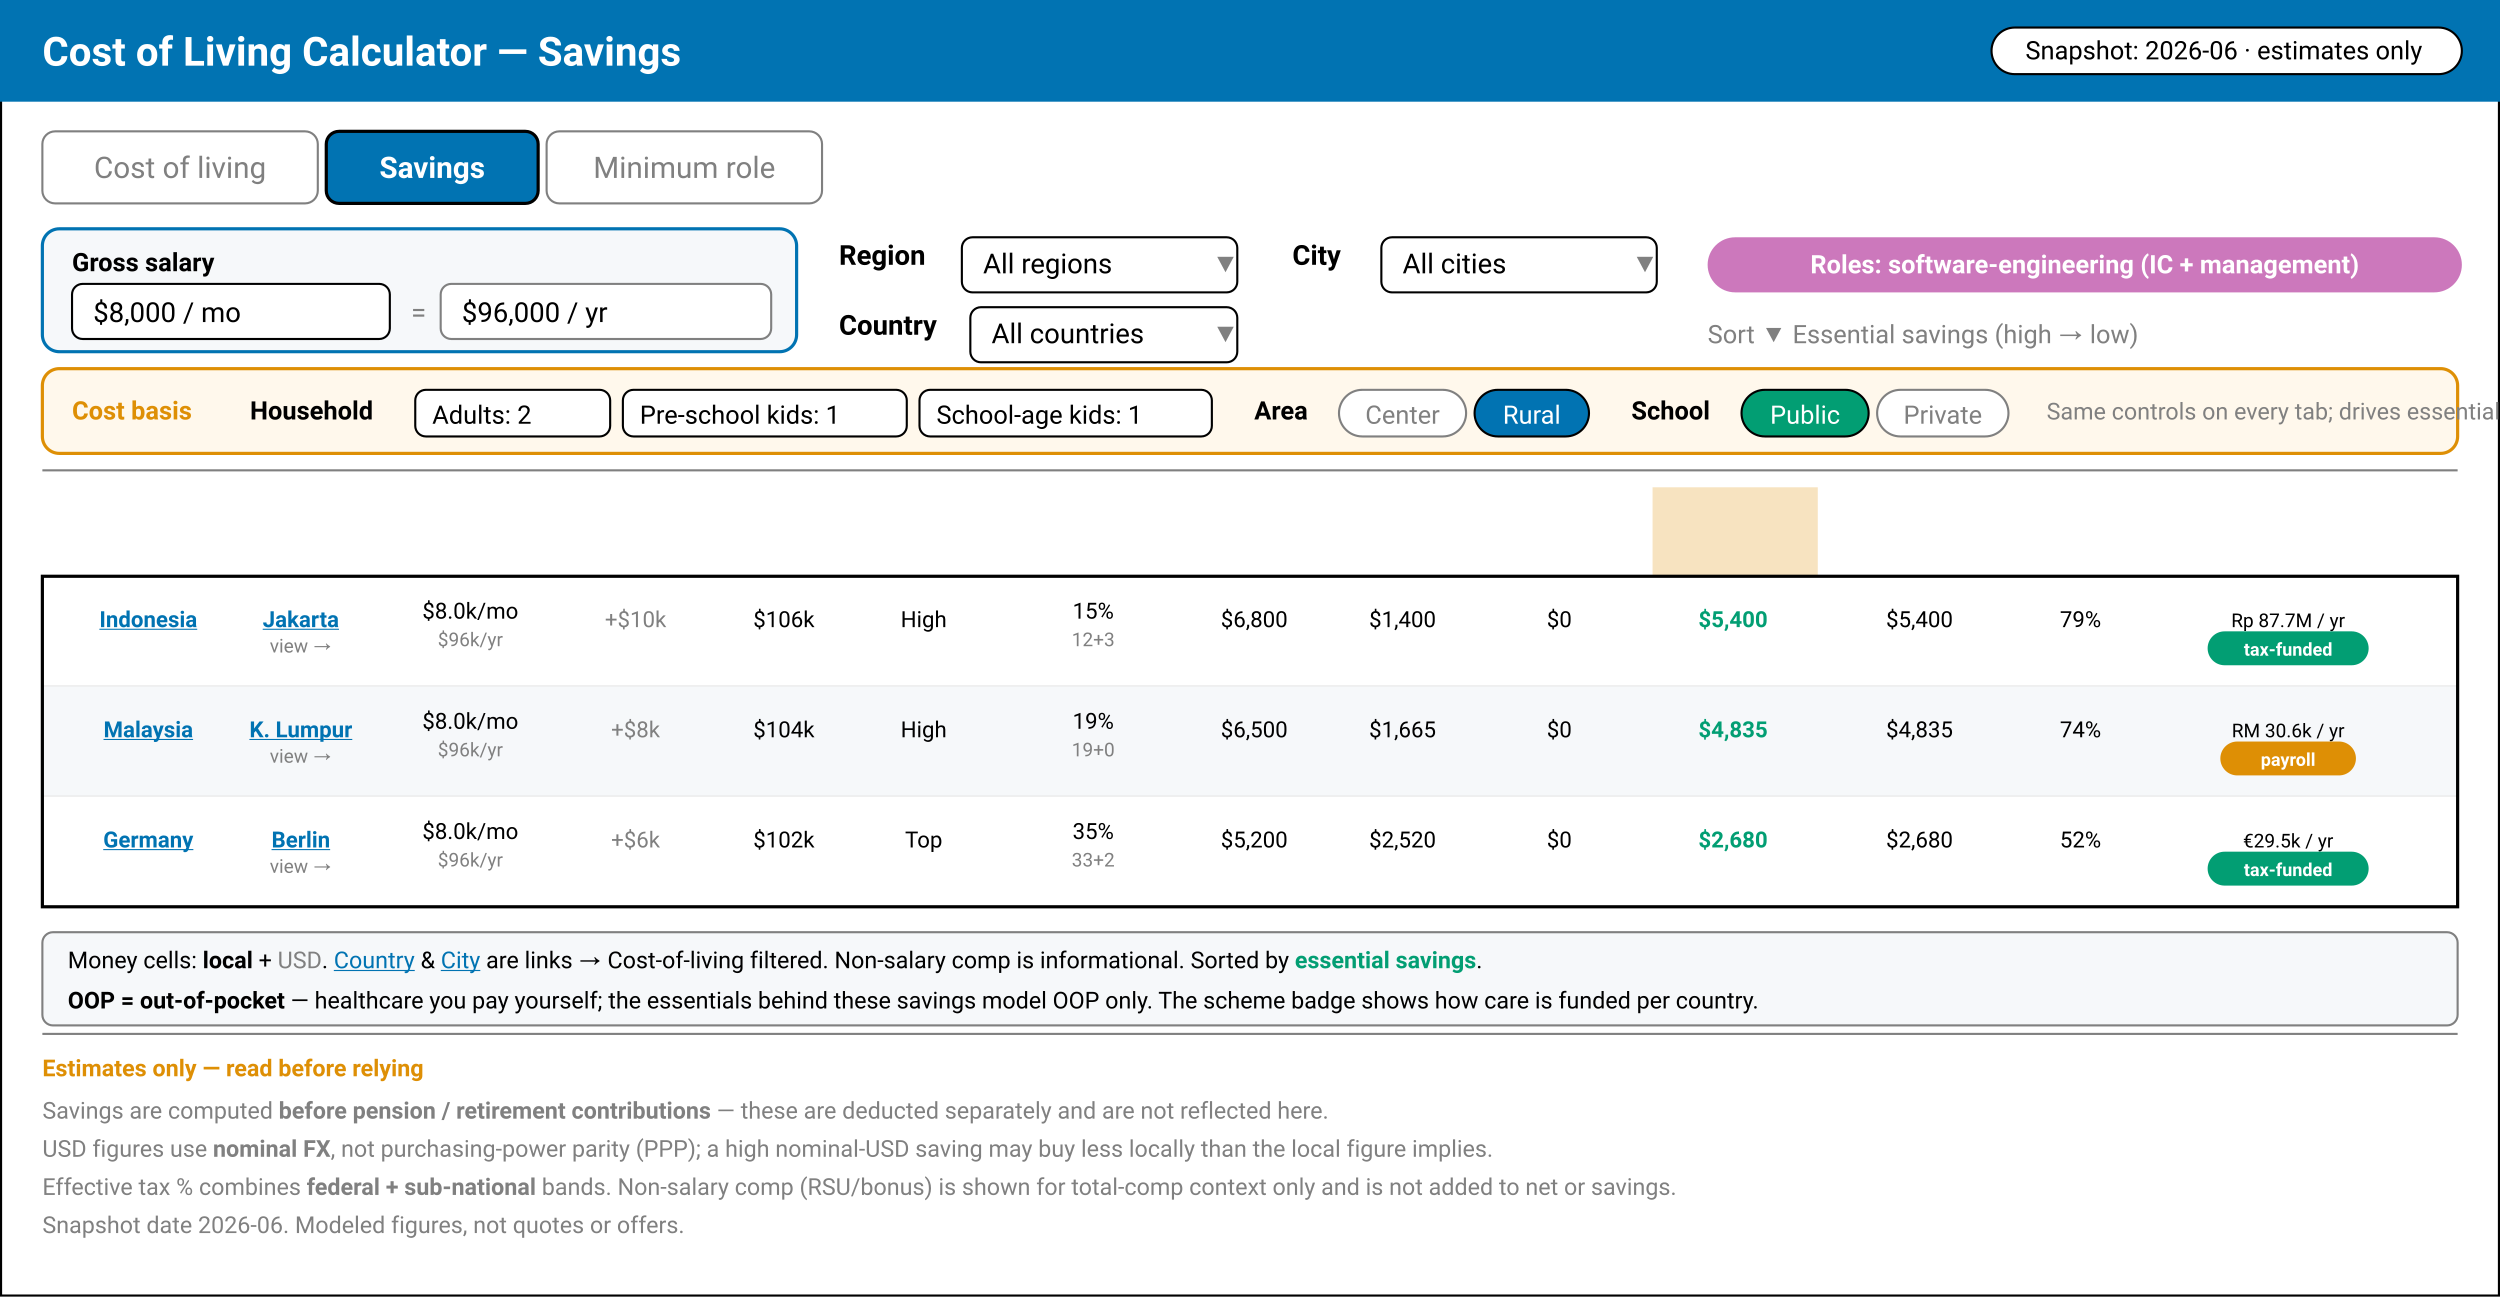
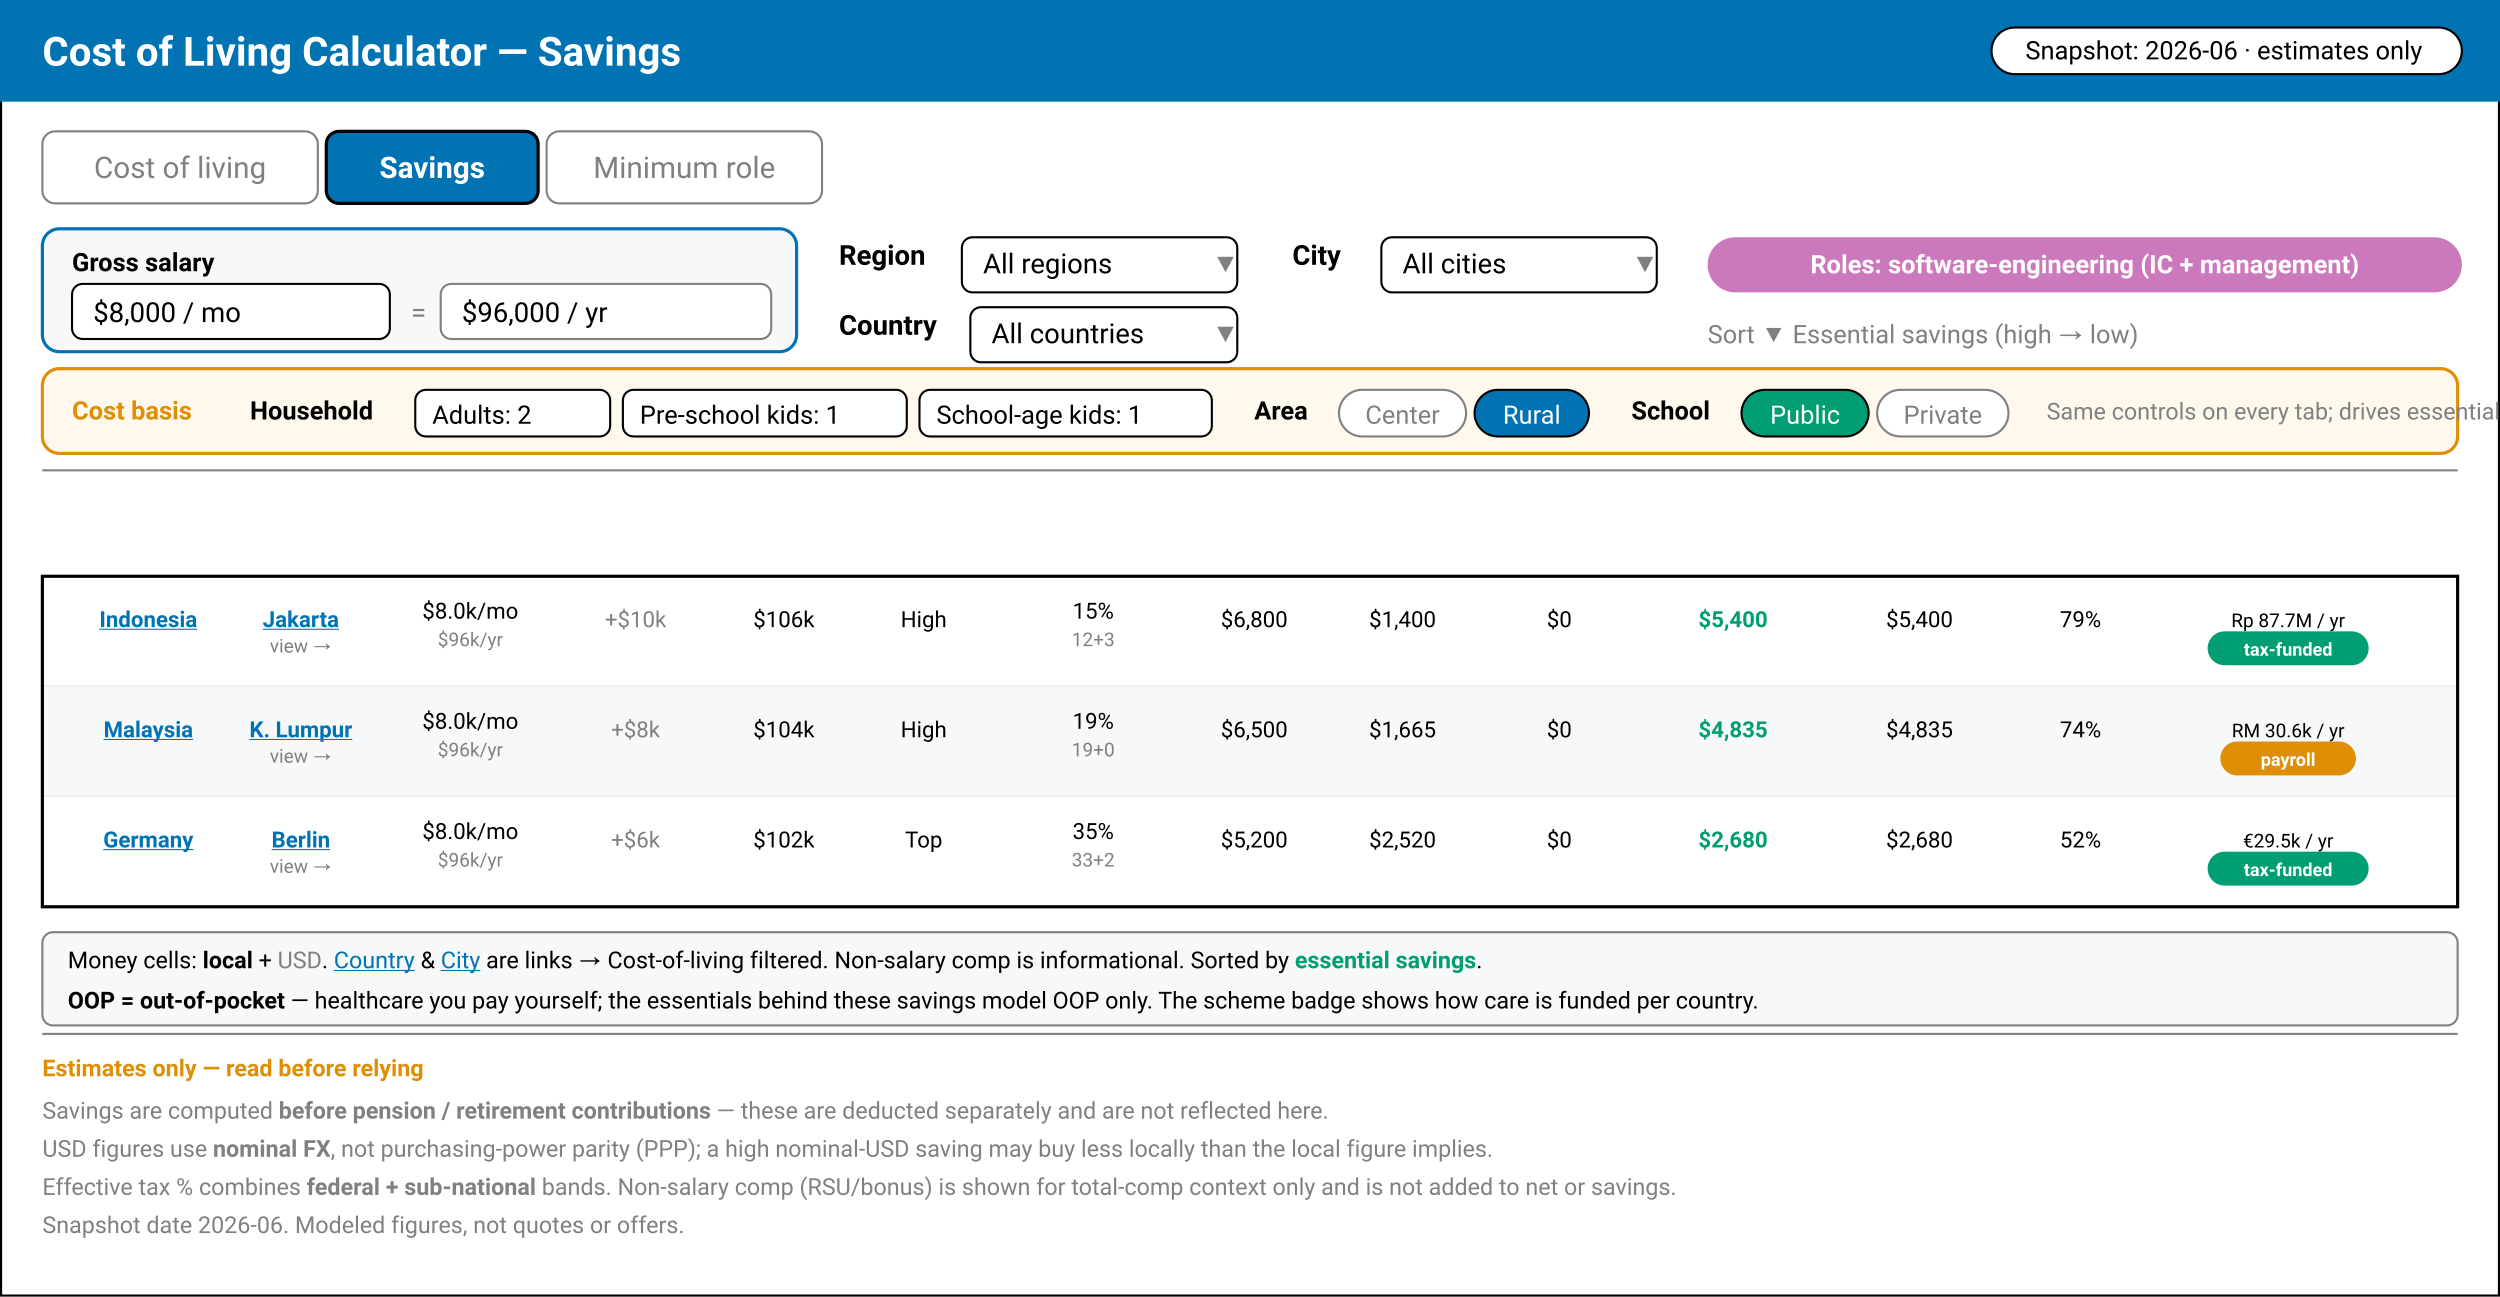
<svg xmlns="http://www.w3.org/2000/svg" width="1180" height="612" viewBox="0 0 1180 612" font-family="-apple-system, Segoe UI, Roboto, Helvetica, Arial, sans-serif">
  <rect x="0" y="0" width="1180" height="612" fill="#FFFFFF" />
  <rect x="0.5" y="0.5" width="1179" height="611" fill="none" stroke="#000000" stroke-width="1" />
  <rect x="0" y="0" width="1180" height="48" fill="#0173B2" />
  <text x="20" y="31" font-size="19" font-weight="700" fill="#FFFFFF">Cost of Living Calculator — Savings</text>
  <rect x="940" y="13" width="222" height="22" rx="11" fill="#FFFFFF" stroke="#000000" stroke-width="1" />
  <text x="956" y="28" font-size="12" fill="#000000">Snapshot: 2026-06 · estimates only</text>
  <g font-size="14">
    <rect x="20" y="62" width="130" height="34" rx="6" fill="#FFFFFF" stroke="#808080" stroke-width="1" />
    <text x="85" y="84" text-anchor="middle" fill="#808080">Cost of living</text>
    <rect x="154" y="62" width="100" height="34" rx="6" fill="#0173B2" stroke="#000000" stroke-width="1.5" />
    <text x="204" y="84" text-anchor="middle" font-weight="700" fill="#FFFFFF">Savings</text>
    <rect x="258" y="62" width="130" height="34" rx="6" fill="#FFFFFF" stroke="#808080" stroke-width="1" />
    <text x="323" y="84" text-anchor="middle" fill="#808080">Minimum role</text>
  </g>
  <rect x="20" y="108" width="356" height="58" rx="8" fill="#F6F8FA" stroke="#0173B2" stroke-width="1.5" />
  <text x="34" y="128" font-size="12" font-weight="700" fill="#000000">Gross salary</text>
  <rect x="34" y="134" width="150" height="26" rx="5" fill="#FFFFFF" stroke="#000000" stroke-width="1" />
  <text x="44" y="152" font-size="13" fill="#000000">$8,000 / mo</text>
  <text x="194" y="152" font-size="13" fill="#808080">=</text>
  <rect x="208" y="134" width="156" height="26" rx="5" fill="#FFFFFF" stroke="#808080" stroke-width="1" />
  <text x="218" y="152" font-size="13" fill="#000000">$96,000 / yr</text>
  <g font-size="13">
    <text x="396" y="125" font-weight="600" fill="#000000">Region</text>
    <rect x="454" y="112" width="130" height="26" rx="5" fill="#FFFFFF" stroke="#000000" stroke-width="1" />
    <text x="464" y="129" fill="#000000">All regions</text>
    <text x="572" y="129" fill="#808080">▼</text>
    <text x="396" y="158" font-weight="600" fill="#000000">Country</text>
    <rect x="458" y="145" width="126" height="26" rx="5" fill="#FFFFFF" stroke="#000000" stroke-width="1" />
    <text x="468" y="162" fill="#000000">All countries</text>
    <text x="572" y="162" fill="#808080">▼</text>
    <text x="610" y="125" font-weight="600" fill="#000000">City</text>
    <rect x="652" y="112" width="130" height="26" rx="5" fill="#FFFFFF" stroke="#000000" stroke-width="1" />
    <text x="662" y="129" fill="#000000">All cities</text>
    <text x="770" y="129" fill="#808080">▼</text>
  </g>
  <rect x="806" y="112" width="356" height="26" rx="13" fill="#CC78BC" />
  <text x="984" y="129" font-size="12" fill="#FFFFFF" text-anchor="middle" font-weight="700">Roles: software-engineering (IC + management)</text>
  <text x="806" y="162" font-size="12" fill="#808080">Sort ▼ Essential savings (high → low)</text>
  <rect x="20" y="174" width="1140" height="40" rx="8" fill="#FFF8EC" stroke="#DE8F05" stroke-width="1.5" />
  <g font-size="12">
    <text x="34" y="198" font-weight="700" fill="#DE8F05">Cost basis</text>
    <text x="118" y="198" font-weight="600" fill="#000000">Household</text>
    <rect x="196" y="184" width="92" height="22" rx="5" fill="#FFFFFF" stroke="#000000" stroke-width="1" />
    <text x="204" y="200" fill="#000000">Adults: 2</text>
    <rect x="294" y="184" width="134" height="22" rx="5" fill="#FFFFFF" stroke="#000000" stroke-width="1" />
    <text x="302" y="200" fill="#000000">Pre-school kids: 1</text>
    <rect x="434" y="184" width="138" height="22" rx="5" fill="#FFFFFF" stroke="#000000" stroke-width="1" />
    <text x="442" y="200" fill="#000000">School-age kids: 1</text>
    <text x="592" y="198" font-weight="600" fill="#000000">Area</text>
    <rect x="632" y="184" width="60" height="22" rx="11" fill="#FFFFFF" stroke="#808080" stroke-width="1" />
    <text x="662" y="200" text-anchor="middle" fill="#808080">Center</text>
    <rect x="696" y="184" width="54" height="22" rx="11" fill="#0173B2" stroke="#000000" stroke-width="1" />
    <text x="723" y="200" text-anchor="middle" fill="#FFFFFF">Rural</text>
    <text x="770" y="198" font-weight="600" fill="#000000">School</text>
    <rect x="822" y="184" width="60" height="22" rx="11" fill="#029E73" stroke="#000000" stroke-width="1" />
    <text x="852" y="200" text-anchor="middle" fill="#FFFFFF">Public</text>
    <rect x="886" y="184" width="62" height="22" rx="11" fill="#FFFFFF" stroke="#808080" stroke-width="1" />
    <text x="917" y="200" text-anchor="middle" fill="#808080">Private</text>
    <text x="966" y="198" font-size="11" fill="#808080">Same controls on every tab; drives essentials</text>
  </g>
  <line x1="20" y1="222" x2="1160" y2="222" stroke="#808080" stroke-width="1" />
  <g font-size="10.5" fill="#FFFFFF" font-weight="700" text-anchor="middle">
    <text x="70" y="254" text-decoration="underline">Country</text>
    <text x="142" y="254" text-decoration="underline">City</text>
    <text x="222" y="248">Gross</text>
    <text x="222" y="260">(mo / yr)</text>
    <text x="300" y="248">Non-sal</text>
    <text x="300" y="260">comp</text>
    <text x="370" y="248">Total</text>
    <text x="370" y="260">comp</text>
    <text x="436" y="248">Income</text>
    <text x="436" y="260">band</text>
    <text x="516" y="248">Eff. tax %</text>
    <text x="516" y="260">(fed+sub)</text>
    <text x="592" y="254">Net</text>
    <text x="662" y="254">Essentials</text>
    <text x="736" y="254">Lifestyle</text>
    <text x="818" y="248">Essential</text>
    <text x="818" y="260">savings ↓</text>
    <text x="906" y="248">After-life</text>
    <text x="906" y="260">savings</text>
    <text x="982" y="248">Ess.</text>
    <text x="982" y="260">sav %</text>
    <text x="1080" y="254">Scheme</text>
  </g>
-   <rect x="780" y="230" width="78" height="42" fill="#DE8F05" opacity="0.25" />
  <rect x="20" y="272" width="1140" height="52" fill="#FFFFFF" />
  <g font-size="10.5" text-anchor="middle">
    <text x="70" y="296" fill="#0173B2" text-decoration="underline" font-weight="600">Indonesia</text>
    <text x="142" y="296" fill="#0173B2" text-decoration="underline" font-weight="600">Jakarta</text>
    <text x="142" y="308" fill="#808080" font-size="9">view →</text>
    <text x="222" y="292" fill="#000000">$8.0k/mo</text>
    <text x="222" y="305" fill="#808080" font-size="9">$96k/yr</text>
    <text x="300" y="296" fill="#808080">+$10k</text>
    <text x="370" y="296" fill="#000000">$106k</text>
    <text x="436" y="296" fill="#000000">High</text>
    <text x="516" y="292" fill="#000000">15%</text>
    <text x="516" y="305" fill="#808080" font-size="9">12+3</text>
    <text x="592" y="296" fill="#000000">$6,800</text>
    <text x="662" y="296" fill="#000000">$1,400</text>
    <text x="736" y="296" fill="#000000">$0</text>
    <text x="818" y="296" fill="#029E73" font-weight="700">$5,400</text>
    <text x="906" y="296" fill="#000000">$5,400</text>
    <text x="982" y="296" fill="#000000">79%</text>
    <text x="1080" y="296" fill="#000000" font-size="9">Rp 87.7M / yr</text>
  </g>
  <rect x="1042" y="298" width="76" height="16" rx="8" fill="#029E73" />
  <text x="1080" y="309.5" font-size="8.5" fill="#FFFFFF" text-anchor="middle" font-weight="700">tax-funded</text>
  <line x1="20" y1="324" x2="1160" y2="324" stroke="#E5E5E5" stroke-width="1" />
  <rect x="20" y="324" width="1140" height="52" fill="#F6F8FA" />
  <g font-size="10.5" text-anchor="middle">
    <text x="70" y="348" fill="#0173B2" text-decoration="underline" font-weight="600">Malaysia</text>
    <text x="142" y="348" fill="#0173B2" text-decoration="underline" font-weight="600">K. Lumpur</text>
    <text x="142" y="360" fill="#808080" font-size="9">view →</text>
    <text x="222" y="344" fill="#000000">$8.0k/mo</text>
    <text x="222" y="357" fill="#808080" font-size="9">$96k/yr</text>
    <text x="300" y="348" fill="#808080">+$8k</text>
    <text x="370" y="348" fill="#000000">$104k</text>
    <text x="436" y="348" fill="#000000">High</text>
    <text x="516" y="344" fill="#000000">19%</text>
    <text x="516" y="357" fill="#808080" font-size="9">19+0</text>
    <text x="592" y="348" fill="#000000">$6,500</text>
    <text x="662" y="348" fill="#000000">$1,665</text>
    <text x="736" y="348" fill="#000000">$0</text>
    <text x="818" y="348" fill="#029E73" font-weight="700">$4,835</text>
    <text x="906" y="348" fill="#000000">$4,835</text>
    <text x="982" y="348" fill="#000000">74%</text>
    <text x="1080" y="348" fill="#000000" font-size="9">RM 30.6k / yr</text>
  </g>
  <rect x="1048" y="350" width="64" height="16" rx="8" fill="#DE8F05" />
  <text x="1080" y="361.5" font-size="8.5" fill="#FFFFFF" text-anchor="middle" font-weight="700">payroll</text>
  <line x1="20" y1="376" x2="1160" y2="376" stroke="#E5E5E5" stroke-width="1" />
  <rect x="20" y="376" width="1140" height="52" fill="#FFFFFF" />
  <g font-size="10.5" text-anchor="middle">
    <text x="70" y="400" fill="#0173B2" text-decoration="underline" font-weight="600">Germany</text>
    <text x="142" y="400" fill="#0173B2" text-decoration="underline" font-weight="600">Berlin</text>
    <text x="142" y="412" fill="#808080" font-size="9">view →</text>
    <text x="222" y="396" fill="#000000">$8.0k/mo</text>
    <text x="222" y="409" fill="#808080" font-size="9">$96k/yr</text>
    <text x="300" y="400" fill="#808080">+$6k</text>
    <text x="370" y="400" fill="#000000">$102k</text>
    <text x="436" y="400" fill="#000000">Top</text>
    <text x="516" y="396" fill="#000000">35%</text>
    <text x="516" y="409" fill="#808080" font-size="9">33+2</text>
    <text x="592" y="400" fill="#000000">$5,200</text>
    <text x="662" y="400" fill="#000000">$2,520</text>
    <text x="736" y="400" fill="#000000">$0</text>
    <text x="818" y="400" fill="#029E73" font-weight="700">$2,680</text>
    <text x="906" y="400" fill="#000000">$2,680</text>
    <text x="982" y="400" fill="#000000">52%</text>
    <text x="1080" y="400" fill="#000000" font-size="9">€29.5k / yr</text>
  </g>
  <rect x="1042" y="402" width="76" height="16" rx="8" fill="#029E73" />
  <text x="1080" y="413.5" font-size="8.5" fill="#FFFFFF" text-anchor="middle" font-weight="700">tax-funded</text>
  <rect x="20" y="272" width="1140" height="156" fill="none" stroke="#000000" stroke-width="1.5" />
  <g font-size="11">
    <rect x="20" y="440" width="1140" height="44" rx="5" fill="#F6F8FA" stroke="#808080" stroke-width="1" />
    <text x="32" y="457" fill="#000000">Money cells: <tspan font-weight="700">local</tspan> + <tspan fill="#808080">USD</tspan>. <tspan fill="#0173B2" text-decoration="underline">Country</tspan> &amp; <tspan fill="#0173B2" text-decoration="underline">City</tspan> are links → Cost-of-living filtered. Non-salary comp is informational. Sorted by <tspan fill="#029E73" font-weight="700">essential savings</tspan>.</text>
    <text x="32" y="476" fill="#000000">
      <tspan font-weight="700">OOP = out-of-pocket</tspan> — healthcare you pay yourself; the essentials behind these savings model OOP only. The scheme badge shows how care is funded per country.</text>
  </g>
  <line x1="20" y1="488" x2="1160" y2="488" stroke="#808080" stroke-width="1" />
  <g font-size="11" fill="#808080">
    <text x="20" y="508" font-weight="700" fill="#DE8F05">Estimates only — read before relying</text>
    <text x="20" y="528">Savings are computed <tspan font-weight="600">before pension / retirement contributions</tspan> — these are deducted separately and are not reflected here.</text>
    <text x="20" y="546">USD figures use <tspan font-weight="600">nominal FX</tspan>, not purchasing-power parity (PPP); a high nominal-USD saving may buy less locally than the local figure implies.</text>
    <text x="20" y="564">Effective tax % combines <tspan font-weight="600">federal + sub-national</tspan> bands. Non-salary comp (RSU/bonus) is shown for total-comp context only and is not added to net or savings.</text>
    <text x="20" y="582">Snapshot date 2026-06. Modeled figures, not quotes or offers.</text>
  </g>
</svg>
